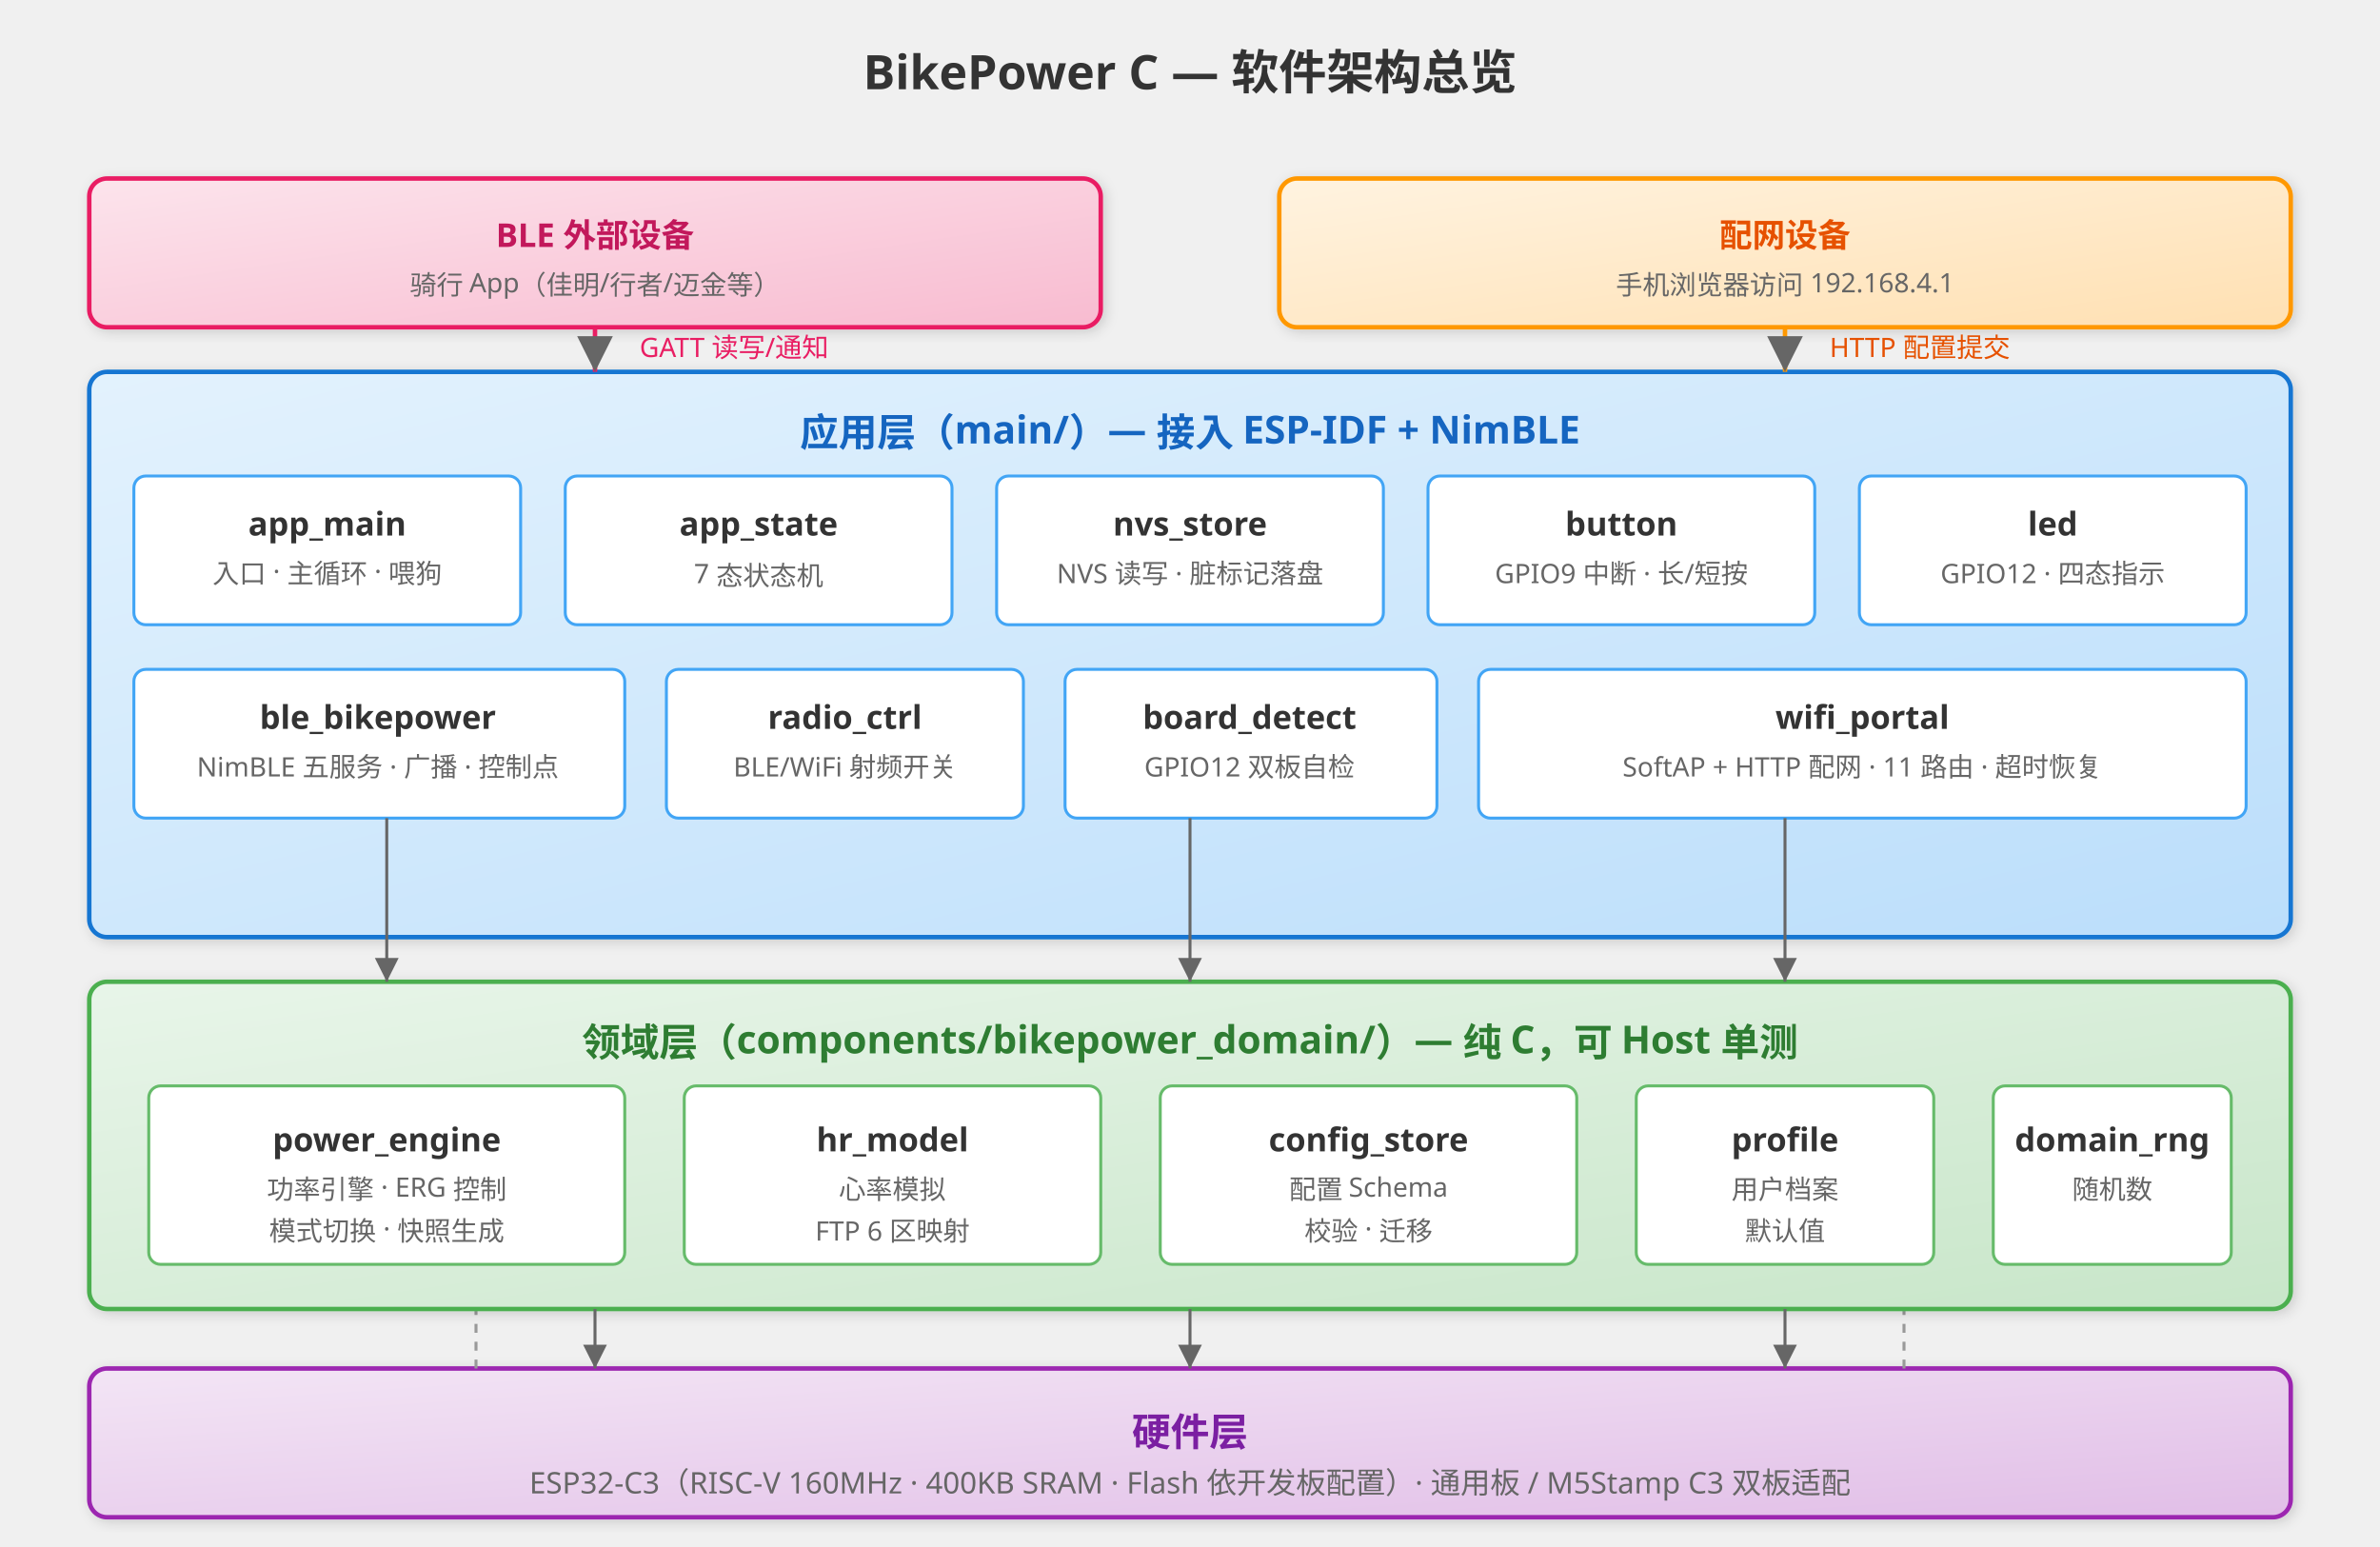
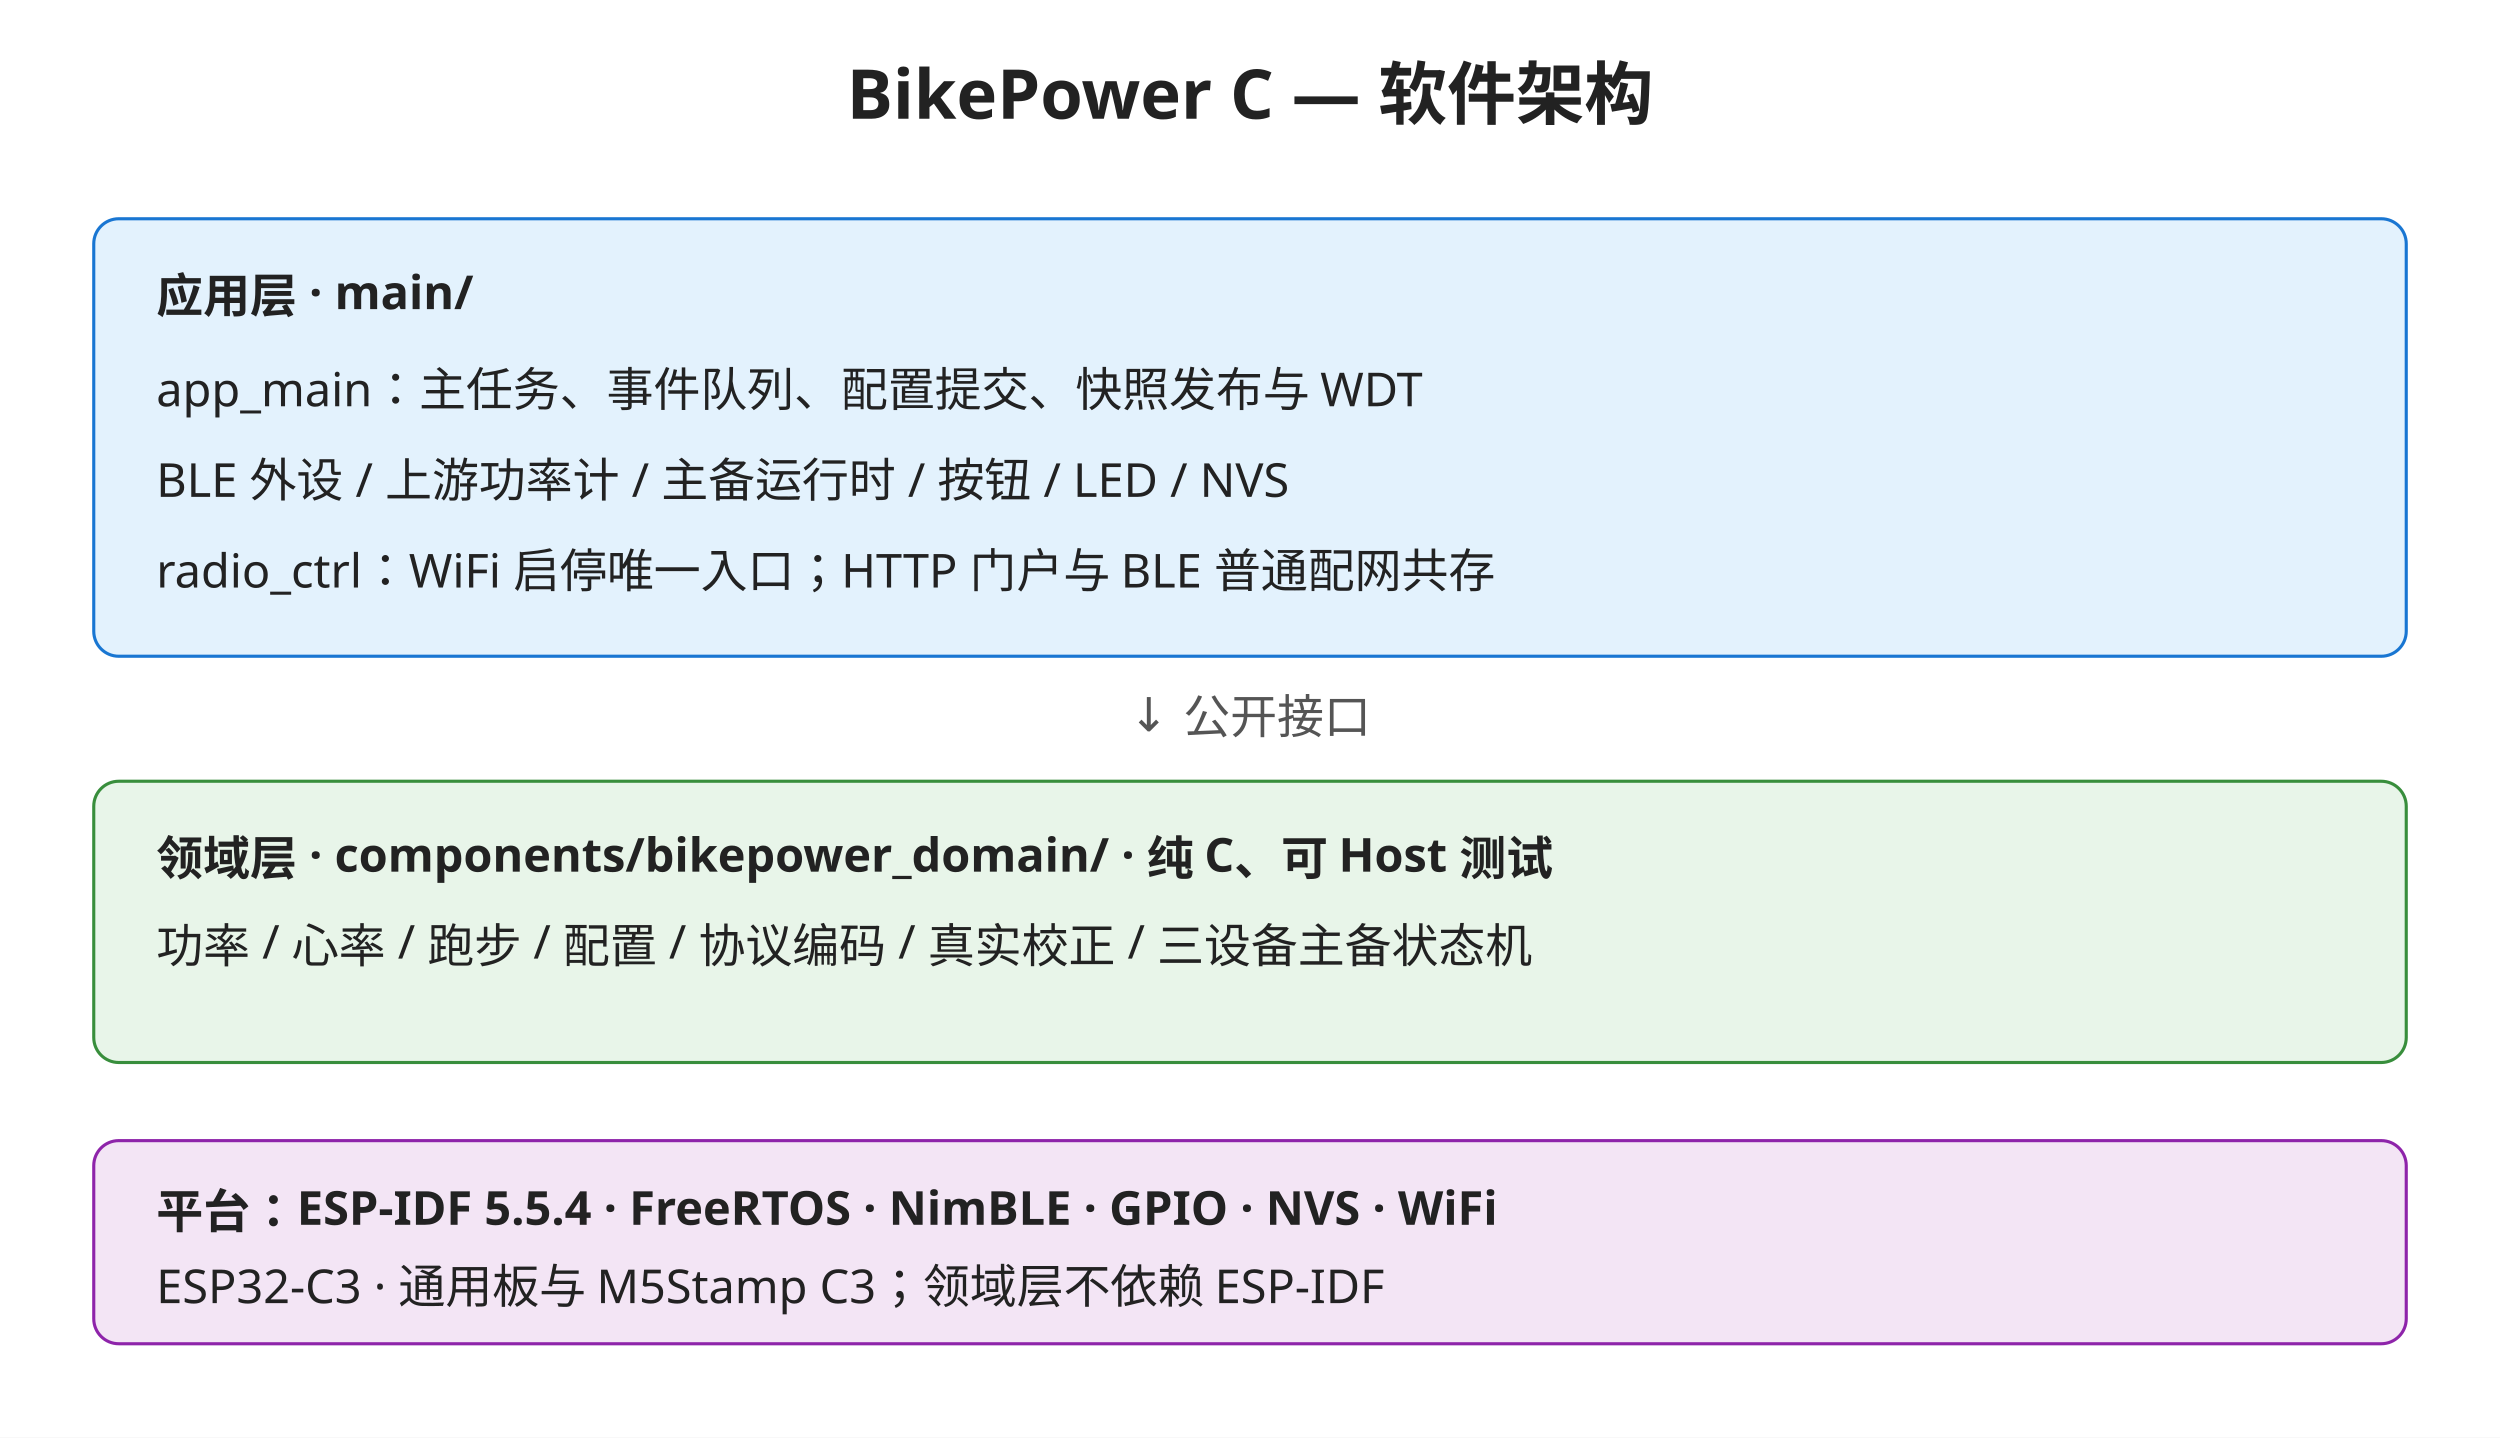
- <svg xmlns="http://www.w3.org/2000/svg" viewBox="0 0 800 520" font-family="'PingFang SC','Microsoft YaHei',sans-serif">
-   <defs>
-     <marker id="arrow" viewBox="0 0 10 10" refX="10" refY="5" markerWidth="8" markerHeight="8" orient="auto">
-       <path d="M0,0 L10,5 L0,10 Z" fill="#666" />
-     </marker>
-     <linearGradient id="gpu" x1="0%" y1="0%" x2="100%" y2="100%">
-       <stop offset="0%" style="stop-color:#e8f5e9" />
-       <stop offset="100%" style="stop-color:#c8e6c9" />
-     </linearGradient>
-     <linearGradient id="app" x1="0%" y1="0%" x2="100%" y2="100%">
-       <stop offset="0%" style="stop-color:#e3f2fd" />
-       <stop offset="100%" style="stop-color:#bbdefb" />
-     </linearGradient>
-     <linearGradient id="ble" x1="0%" y1="0%" x2="100%" y2="100%">
-       <stop offset="0%" style="stop-color:#fce4ec" />
-       <stop offset="100%" style="stop-color:#f8bbd0" />
-     </linearGradient>
-     <linearGradient id="ui" x1="0%" y1="0%" x2="100%" y2="100%">
-       <stop offset="0%" style="stop-color:#fff3e0" />
-       <stop offset="100%" style="stop-color:#ffe0b2" />
-     </linearGradient>
-     <linearGradient id="hw" x1="0%" y1="0%" x2="100%" y2="100%">
-       <stop offset="0%" style="stop-color:#f3e5f5" />
-       <stop offset="100%" style="stop-color:#e1bee7" />
-     </linearGradient>
-     <filter id="shadow">
-       <feDropShadow dx="1" dy="1" stdDeviation="2" flood-opacity="0.15" />
-     </filter>
-   </defs>
-   <text x="400" y="30" text-anchor="middle" font-size="16" font-weight="bold" fill="#333">BikePower C — 软件架构总览</text>
-   <rect x="30" y="460" width="740" height="50" rx="6" fill="url(#hw)" stroke="#9c27b0" stroke-width="1.5" filter="url(#shadow)" />
-   <text x="400" y="486" text-anchor="middle" font-size="13" font-weight="bold" fill="#7b1fa2">硬件层</text>
-   <text x="400" y="502" text-anchor="middle" font-size="10" fill="#666">ESP32-C3（RISC-V 160MHz · 400KB SRAM · Flash 依开发板配置）· 通用板 / M5Stamp C3 双板适配</text>
-   <line x1="160" y1="460" x2="160" y2="440" stroke="#999" stroke-dasharray="3,3" />
-   <text x="160" y="435" text-anchor="middle" font-size="9" fill="#999">GPIO9 按钮</text>
-   <line x1="640" y1="460" x2="640" y2="440" stroke="#999" stroke-dasharray="3,3" />
-   <text x="640" y="435" text-anchor="middle" font-size="9" fill="#999">GPIO12 LED / GPIO2 SK6812</text>
-   <rect x="30" y="330" width="740" height="110" rx="6" fill="url(#gpu)" stroke="#4caf50" stroke-width="1.5" filter="url(#shadow)" />
-   <text x="400" y="355" text-anchor="middle" font-size="13" font-weight="bold" fill="#2e7d32">领域层（components/bikepower_domain/）— 纯 C，可 Host 单测</text>
-   <rect x="50" y="365" width="160" height="60" rx="4" fill="#fff" stroke="#66bb6a" stroke-width="1" />
-   <text x="130" y="387" text-anchor="middle" font-size="11" font-weight="bold" fill="#333">power_engine</text>
-   <text x="130" y="403" text-anchor="middle" font-size="9" fill="#666">功率引擎 · ERG 控制</text>
-   <text x="130" y="417" text-anchor="middle" font-size="9" fill="#666">模式切换 · 快照生成</text>
-   <rect x="230" y="365" width="140" height="60" rx="4" fill="#fff" stroke="#66bb6a" stroke-width="1" />
-   <text x="300" y="387" text-anchor="middle" font-size="11" font-weight="bold" fill="#333">hr_model</text>
-   <text x="300" y="403" text-anchor="middle" font-size="9" fill="#666">心率模拟</text>
-   <text x="300" y="417" text-anchor="middle" font-size="9" fill="#666">FTP 6 区映射</text>
-   <rect x="390" y="365" width="140" height="60" rx="4" fill="#fff" stroke="#66bb6a" stroke-width="1" />
-   <text x="460" y="387" text-anchor="middle" font-size="11" font-weight="bold" fill="#333">config_store</text>
-   <text x="460" y="403" text-anchor="middle" font-size="9" fill="#666">配置 Schema</text>
-   <text x="460" y="417" text-anchor="middle" font-size="9" fill="#666">校验 · 迁移</text>
-   <rect x="550" y="365" width="100" height="60" rx="4" fill="#fff" stroke="#66bb6a" stroke-width="1" />
-   <text x="600" y="387" text-anchor="middle" font-size="11" font-weight="bold" fill="#333">profile</text>
-   <text x="600" y="403" text-anchor="middle" font-size="9" fill="#666">用户档案</text>
-   <text x="600" y="417" text-anchor="middle" font-size="9" fill="#666">默认值</text>
-   <rect x="670" y="365" width="80" height="60" rx="4" fill="#fff" stroke="#66bb6a" stroke-width="1" />
-   <text x="710" y="387" text-anchor="middle" font-size="11" font-weight="bold" fill="#333">domain_rng</text>
-   <text x="710" y="403" text-anchor="middle" font-size="9" fill="#666">随机数</text>
-   <rect x="30" y="125" width="740" height="190" rx="6" fill="url(#app)" stroke="#1976d2" stroke-width="1.5" filter="url(#shadow)" />
-   <text x="400" y="150" text-anchor="middle" font-size="13" font-weight="bold" fill="#1565c0">应用层（main/）— 接入 ESP-IDF + NimBLE</text>
-   <rect x="45" y="160" width="130" height="50" rx="4" fill="#fff" stroke="#42a5f5" stroke-width="1" />
-   <text x="110" y="180" text-anchor="middle" font-size="11" font-weight="bold" fill="#333">app_main</text>
-   <text x="110" y="196" text-anchor="middle" font-size="9" fill="#666">入口 · 主循环 · 喂狗</text>
-   <rect x="190" y="160" width="130" height="50" rx="4" fill="#fff" stroke="#42a5f5" stroke-width="1" />
-   <text x="255" y="180" text-anchor="middle" font-size="11" font-weight="bold" fill="#333">app_state</text>
-   <text x="255" y="196" text-anchor="middle" font-size="9" fill="#666">7 态状态机</text>
-   <rect x="335" y="160" width="130" height="50" rx="4" fill="#fff" stroke="#42a5f5" stroke-width="1" />
-   <text x="400" y="180" text-anchor="middle" font-size="11" font-weight="bold" fill="#333">nvs_store</text>
-   <text x="400" y="196" text-anchor="middle" font-size="9" fill="#666">NVS 读写 · 脏标记落盘</text>
-   <rect x="480" y="160" width="130" height="50" rx="4" fill="#fff" stroke="#42a5f5" stroke-width="1" />
-   <text x="545" y="180" text-anchor="middle" font-size="11" font-weight="bold" fill="#333">button</text>
-   <text x="545" y="196" text-anchor="middle" font-size="9" fill="#666">GPIO9 中断 · 长/短按</text>
-   <rect x="625" y="160" width="130" height="50" rx="4" fill="#fff" stroke="#42a5f5" stroke-width="1" />
-   <text x="690" y="180" text-anchor="middle" font-size="11" font-weight="bold" fill="#333">led</text>
-   <text x="690" y="196" text-anchor="middle" font-size="9" fill="#666">GPIO12 · 四态指示</text>
-   <rect x="45" y="225" width="165" height="50" rx="4" fill="#fff" stroke="#42a5f5" stroke-width="1" />
-   <text x="127" y="245" text-anchor="middle" font-size="11" font-weight="bold" fill="#333">ble_bikepower</text>
-   <text x="127" y="261" text-anchor="middle" font-size="9" fill="#666">NimBLE 五服务 · 广播 · 控制点</text>
-   <rect x="224" y="225" width="120" height="50" rx="4" fill="#fff" stroke="#42a5f5" stroke-width="1" />
-   <text x="284" y="245" text-anchor="middle" font-size="11" font-weight="bold" fill="#333">radio_ctrl</text>
-   <text x="284" y="261" text-anchor="middle" font-size="9" fill="#666">BLE/WiFi 射频开关</text>
-   <rect x="358" y="225" width="125" height="50" rx="4" fill="#fff" stroke="#42a5f5" stroke-width="1" />
-   <text x="420" y="245" text-anchor="middle" font-size="11" font-weight="bold" fill="#333">board_detect</text>
-   <text x="420" y="261" text-anchor="middle" font-size="9" fill="#666">GPIO12 双板自检</text>
-   <rect x="497" y="225" width="258" height="50" rx="4" fill="#fff" stroke="#42a5f5" stroke-width="1" />
-   <text x="626" y="245" text-anchor="middle" font-size="11" font-weight="bold" fill="#333">wifi_portal</text>
-   <text x="626" y="261" text-anchor="middle" font-size="9" fill="#666">SoftAP + HTTP 配网 · 11 路由 · 超时恢复</text>
-   <line x1="130" y1="275" x2="130" y2="330" stroke="#666" stroke-width="1" marker-end="url(#arrow)" />
-   <line x1="400" y1="275" x2="400" y2="330" stroke="#666" stroke-width="1" marker-end="url(#arrow)" />
-   <line x1="600" y1="275" x2="600" y2="330" stroke="#666" stroke-width="1" marker-end="url(#arrow)" />
-   <line x1="200" y1="440" x2="200" y2="460" stroke="#666" stroke-width="1" marker-end="url(#arrow)" />
-   <line x1="400" y1="440" x2="400" y2="460" stroke="#666" stroke-width="1" marker-end="url(#arrow)" />
-   <line x1="600" y1="440" x2="600" y2="460" stroke="#666" stroke-width="1" marker-end="url(#arrow)" />
-   <rect x="30" y="60" width="340" height="50" rx="6" fill="url(#ble)" stroke="#e91e63" stroke-width="1.5" filter="url(#shadow)" />
-   <text x="200" y="83" text-anchor="middle" font-size="11" font-weight="bold" fill="#c2185b">BLE 外部设备</text>
-   <text x="200" y="99" text-anchor="middle" font-size="9" fill="#666">骑行 App（佳明/行者/迈金等）</text>
-   <line x1="200" y1="110" x2="200" y2="125" stroke="#e91e63" stroke-width="1.5" marker-end="url(#arrow)" />
-   <text x="215" y="120" font-size="9" fill="#e91e63">GATT 读写/通知</text>
-   <rect x="430" y="60" width="340" height="50" rx="6" fill="url(#ui)" stroke="#ff9800" stroke-width="1.5" filter="url(#shadow)" />
-   <text x="600" y="83" text-anchor="middle" font-size="11" font-weight="bold" fill="#e65100">配网设备</text>
-   <text x="600" y="99" text-anchor="middle" font-size="9" fill="#666">手机浏览器访问 192.168.4.1</text>
-   <line x1="600" y1="110" x2="600" y2="125" stroke="#ff9800" stroke-width="1.5" marker-end="url(#arrow)" />
-   <text x="615" y="120" font-size="9" fill="#e65100">HTTP 配置提交</text>
+ <svg xmlns="http://www.w3.org/2000/svg" viewBox="0 0 800 460" font-family="'PingFang SC','Microsoft YaHei',sans-serif">
+   <rect width="800" height="460" fill="#fff" />
+   <text x="400" y="38" text-anchor="middle" font-size="22" font-weight="bold" fill="#222">BikePower C — 软件架构</text>
+   <g font-size="15" fill="#222">
+     <rect x="30" y="70" width="740" height="140" rx="8" fill="#e3f2fd" stroke="#1976d2" />
+     <text x="50" y="100" font-weight="bold">应用层 · main/</text>
+     <text x="50" y="130">app_main：主任务、事件队列、配置提交、快照发布与 WDT</text>
+     <text x="50" y="159">BLE 外设 / 上游功率计 / 主备运行时 / 按钮 / LED / NVS</text>
+     <text x="50" y="188">radio_ctrl：WiFi 启停唯一入口；HTTP 门户与 BLE 普通配网共存</text>
+     <text x="400" y="234" text-anchor="middle" fill="#555">↓ 公开接口</text>
+     <rect x="30" y="250" width="740" height="90" rx="8" fill="#e8f5e9" stroke="#388e3c" />
+     <text x="50" y="280" font-weight="bold">领域层 · components/bikepower_domain/ · 纯 C、可 Host 测试</text>
+     <text x="50" y="308">功率 / 心率 / 跑步 / 配置 / 协议编码 / 真实校正 / 三设备主备状态机</text>
+     <rect x="30" y="365" width="740" height="65" rx="8" fill="#f3e5f5" stroke="#8e24aa" />
+     <text x="50" y="393" font-weight="bold">平台：ESP-IDF 5.5.4 · FreeRTOS · NimBLE · GPIO · NVS · WiFi</text>
+     <text x="50" y="417">ESP32-C3 · 通用板与 M5Stamp C3；领域层不依赖 ESP-IDF</text>
+   </g>
</svg>
